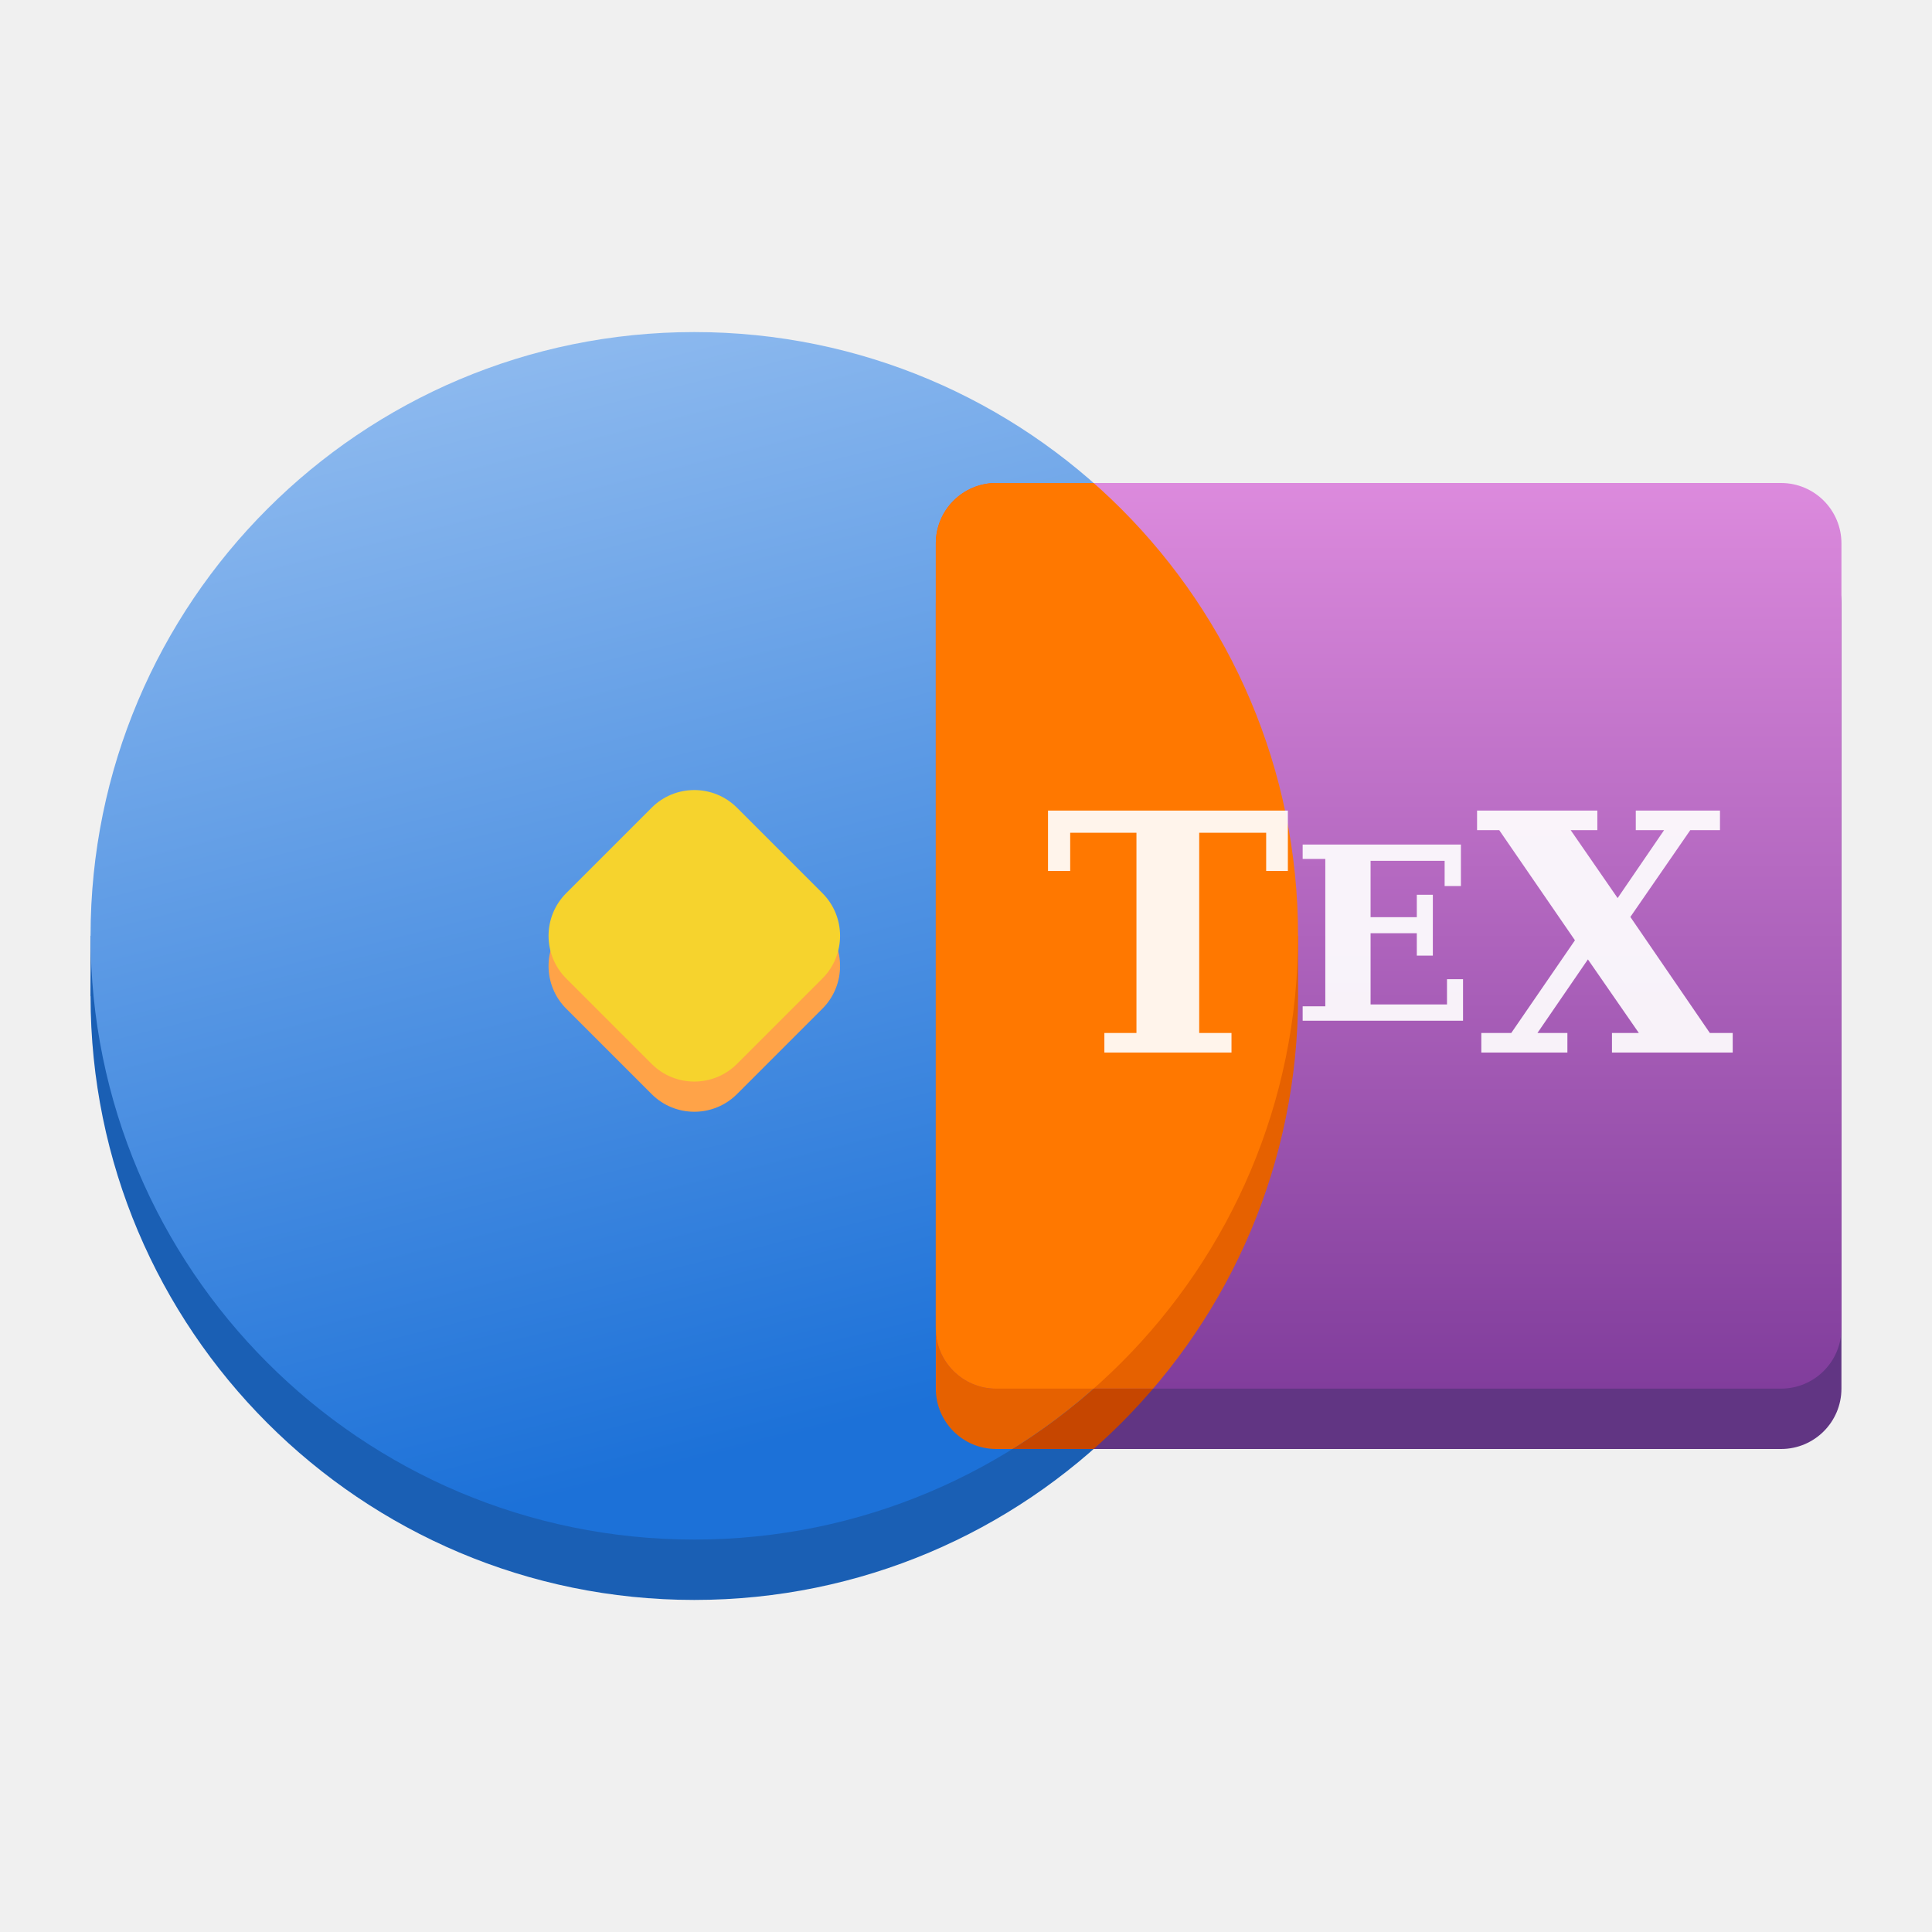
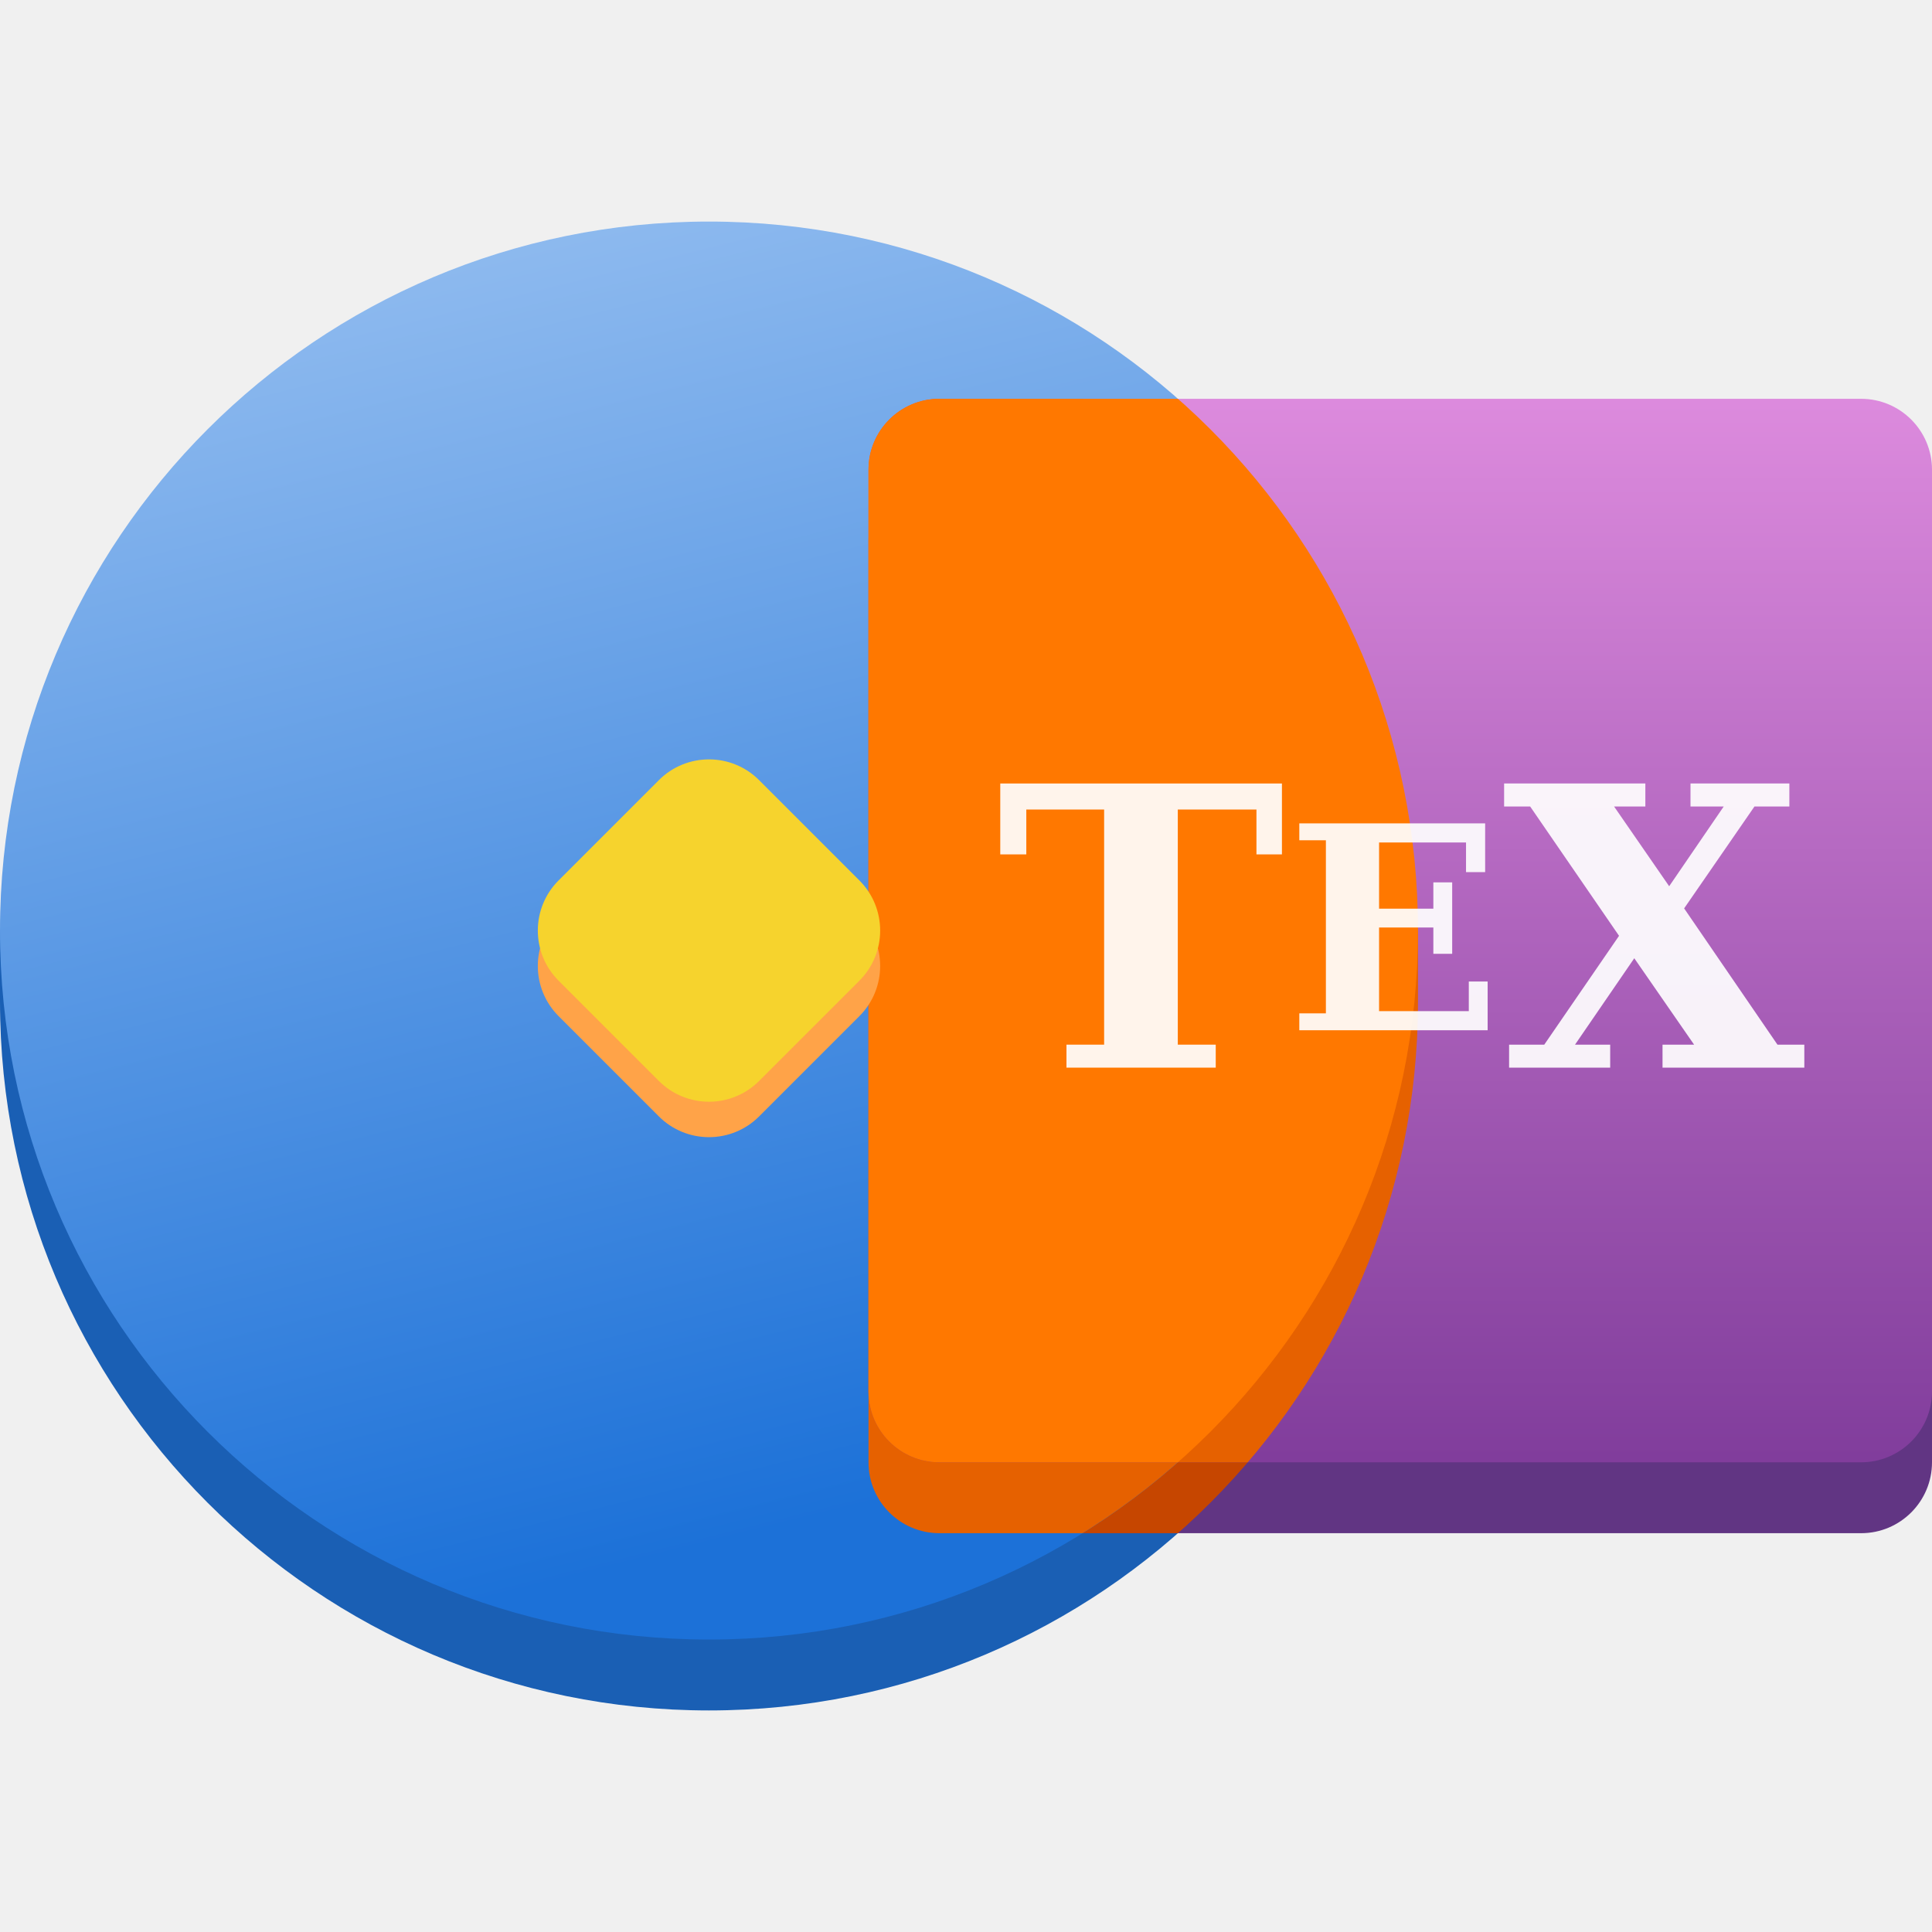
<svg xmlns="http://www.w3.org/2000/svg" width="128" height="128" viewBox="0 0 128 128" version="1.1">
  <defs>
    <linearGradient id="circGrad" x1="0" y1="0" x2="0.25" y2="1">
      <stop offset="0" stop-color="#99c1f1" />
      <stop offset="1" stop-color="#1c71d8" />
    </linearGradient>
    <linearGradient id="sqGrad" x1="0" y1="0" x2="0" y2="1">
      <stop offset="0" stop-color="#dc8add" />
      <stop offset="1" stop-color="#813d9c" />
    </linearGradient>
    <clipPath id="circClip">
      <circle cx="46" cy="62" r="40" />
    </clipPath>
    <clipPath id="circThickClip">
      <circle cx="46" cy="66" r="40" />
      <rect x="6" y="62" width="80" height="4" />
    </clipPath>
  </defs>
-   <circle cx="46" cy="66" r="40" fill="#1a5fb4" />
-   <rect x="6" y="62" width="80" height="4" fill="#1a5fb4" />
-   <rect x="62" y="36" width="60" height="60" rx="4" ry="4" fill="#613583" />
-   <g clip-path="url(#circThickClip)">
-     <rect x="62" y="36" width="60" height="60" rx="4" ry="4" fill="#c64600" />
-   </g>
-   <circle cx="46" cy="62" r="40" fill="url(#circGrad)" />
-   <g clip-path="url(#circClip)">
-     <rect x="62" y="36" width="60" height="60" rx="4" ry="4" fill="#e66100" />
-   </g>
-   <rect x="62" y="32" width="60" height="60" rx="4" ry="4" fill="url(#sqGrad)" />
-   <g clip-path="url(#circThickClip)">
-     <rect x="62" y="32" width="60" height="60" rx="4" ry="4" fill="#e66100" />
-   </g>
-   <g clip-path="url(#circClip)">
-     <rect x="62" y="32" width="60" height="60" rx="4" ry="4" fill="#ff7800" />
-   </g>
-   <rect x="38" y="56" width="16" height="16" rx="4" ry="4" fill="#ffa348" transform="rotate(45, 46, 64)" />
-   <rect x="38" y="54" width="16" height="16" rx="4" ry="4" fill="#f6d32d" transform="rotate(45, 46, 62)" />
-   <text x="92" y="62" fill="white" fill-opacity="0.92" dominant-baseline="central" font-family="'STIX Two Text', 'DejaVu Serif', 'Noto Serif', serif" font-size="22" font-weight="bold" text-anchor="middle">
+   <g transform="matrix(1.174312 0 0 1.174312 -7.045872 -11.15596)">
+     <circle cx="46" cy="66" r="40" fill="#1a5fb4" />
+     <rect x="6" y="62" width="80" height="4" fill="#1a5fb4" />
+     <rect x="55" y="36" width="60" height="60" rx="4" ry="4" fill="#613583" />
+     <g clip-path="url(#circThickClip)">
+       <rect x="55" y="36" width="60" height="60" rx="4" ry="4" fill="#c64600" />
+     </g>
+     <circle cx="46" cy="62" r="40" fill="url(#circGrad)" />
+     <g clip-path="url(#circClip)">
+       <rect x="55" y="36" width="60" height="60" rx="4" ry="4" fill="#e66100" />
+     </g>
+     <rect x="55" y="32" width="60" height="60" rx="4" ry="4" fill="url(#sqGrad)" />
+     <g clip-path="url(#circThickClip)">
+       <rect x="55" y="32" width="60" height="60" rx="4" ry="4" fill="#e66100" />
+     </g>
+     <g clip-path="url(#circClip)">
+       <rect x="55" y="32" width="60" height="60" rx="4" ry="4" fill="#ff7800" />
+     </g>
+     <rect x="38" y="56" width="16" height="16" rx="4" ry="4" fill="#ffa348" transform="rotate(45, 46, 64)" />
+     <rect x="38" y="54" width="16" height="16" rx="4" ry="4" fill="#f6d32d" transform="rotate(45, 46, 62)" />
+     <text x="85" y="62" fill="white" fill-opacity="0.92" dominant-baseline="central" font-family="'STIX Two Text', 'DejaVu Serif', 'Noto Serif', serif" font-size="22" font-weight="bold" text-anchor="middle">
    T<tspan font-size="16">E</tspan>X
  </text>
+   </g>
</svg>
